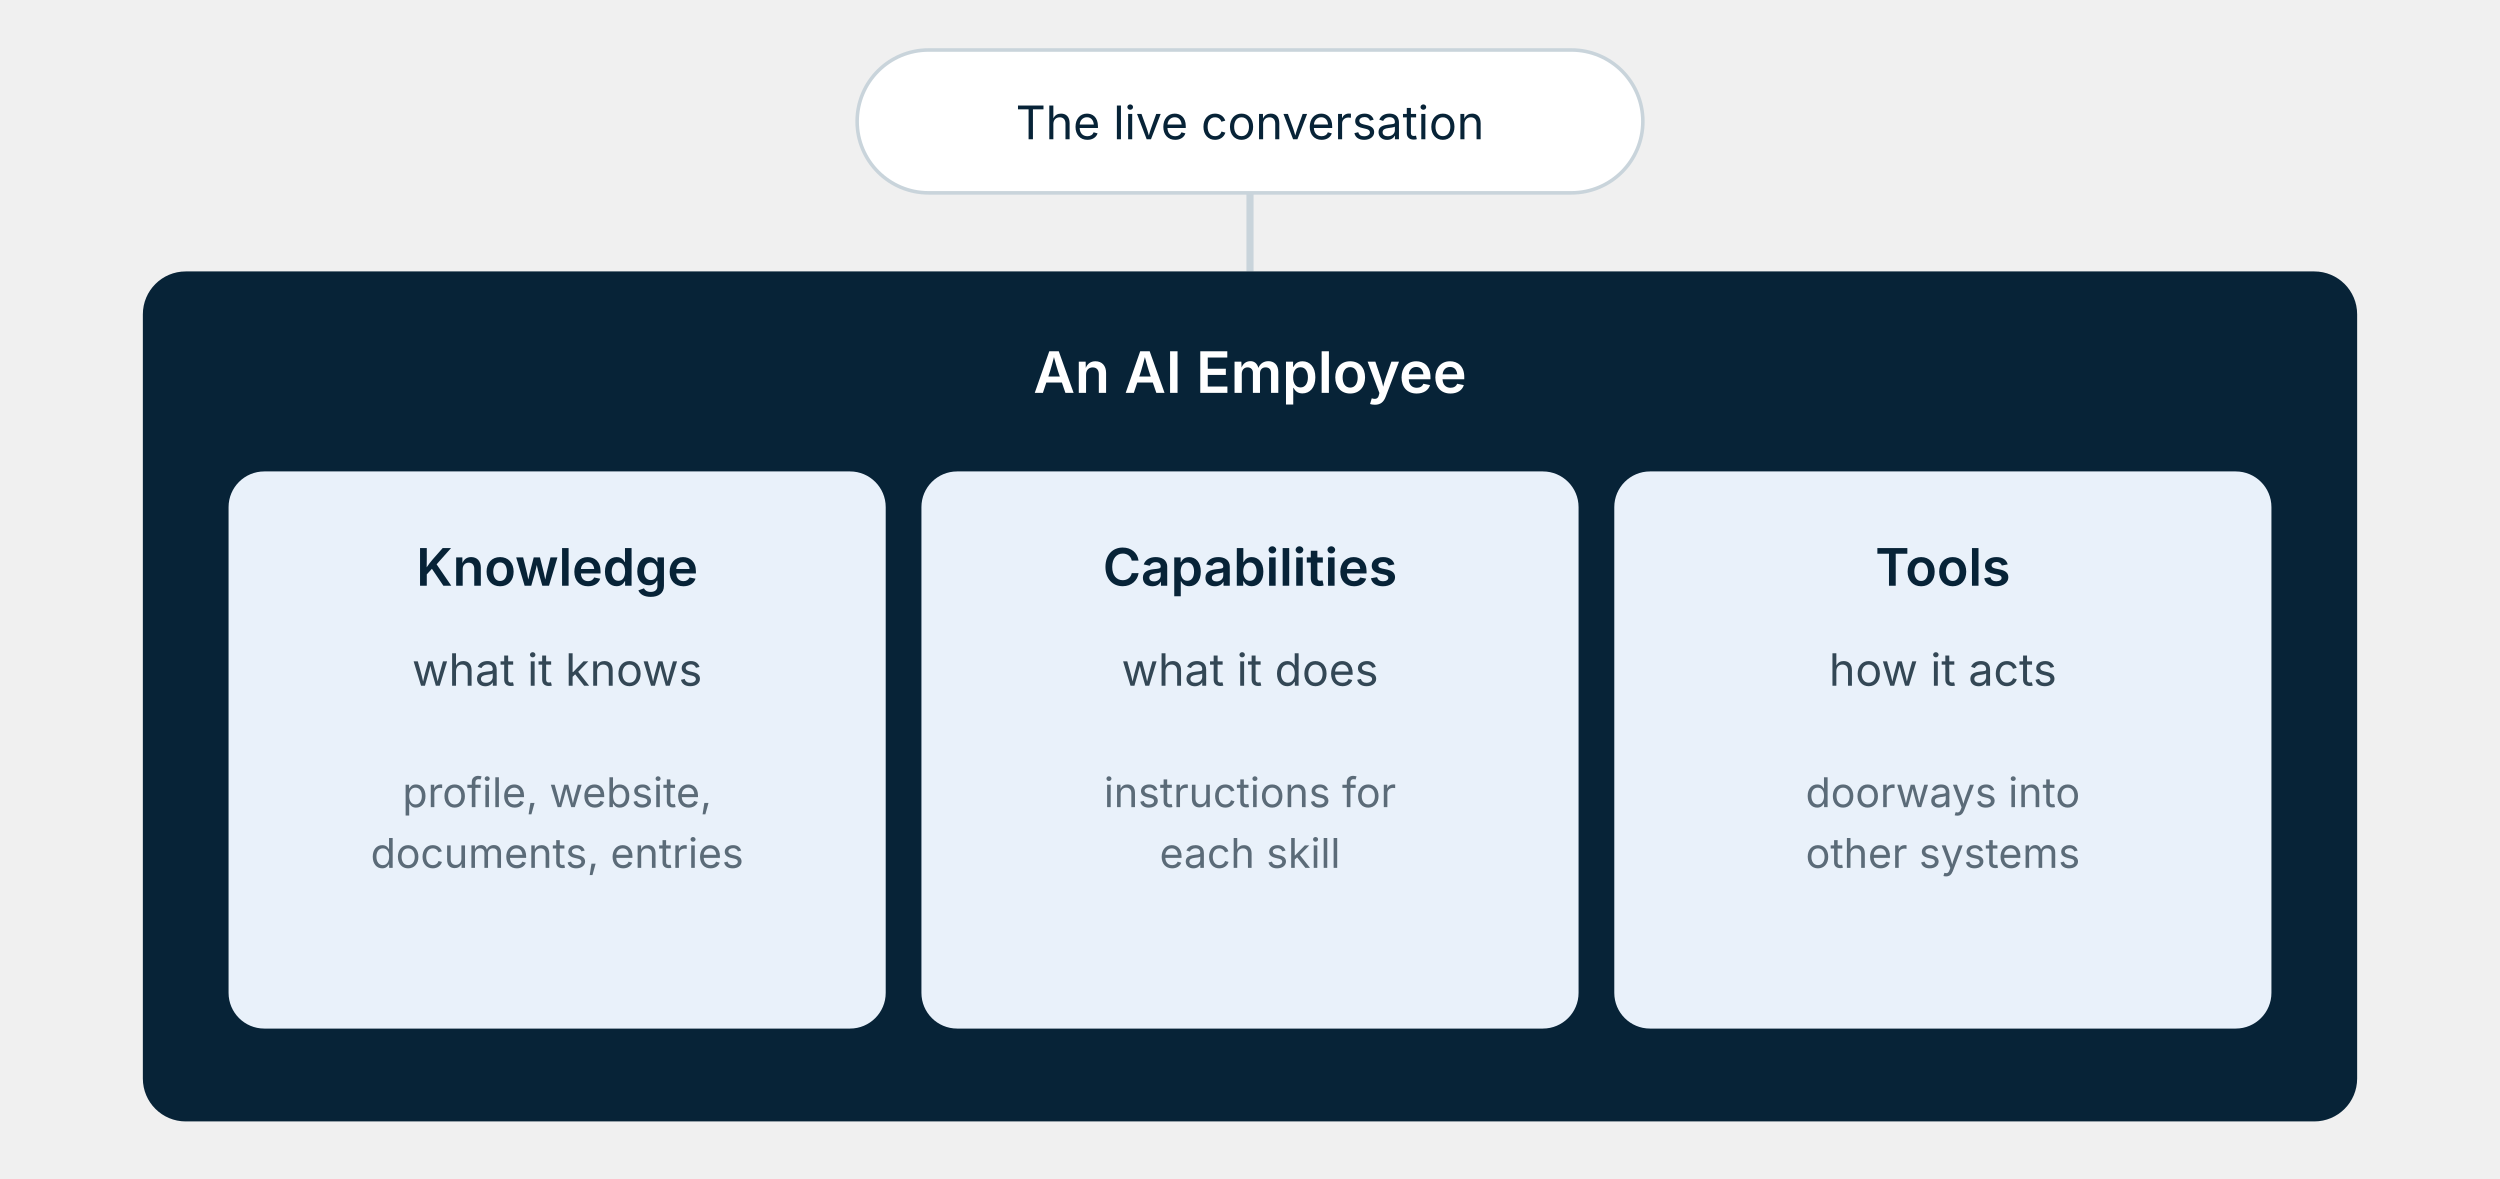
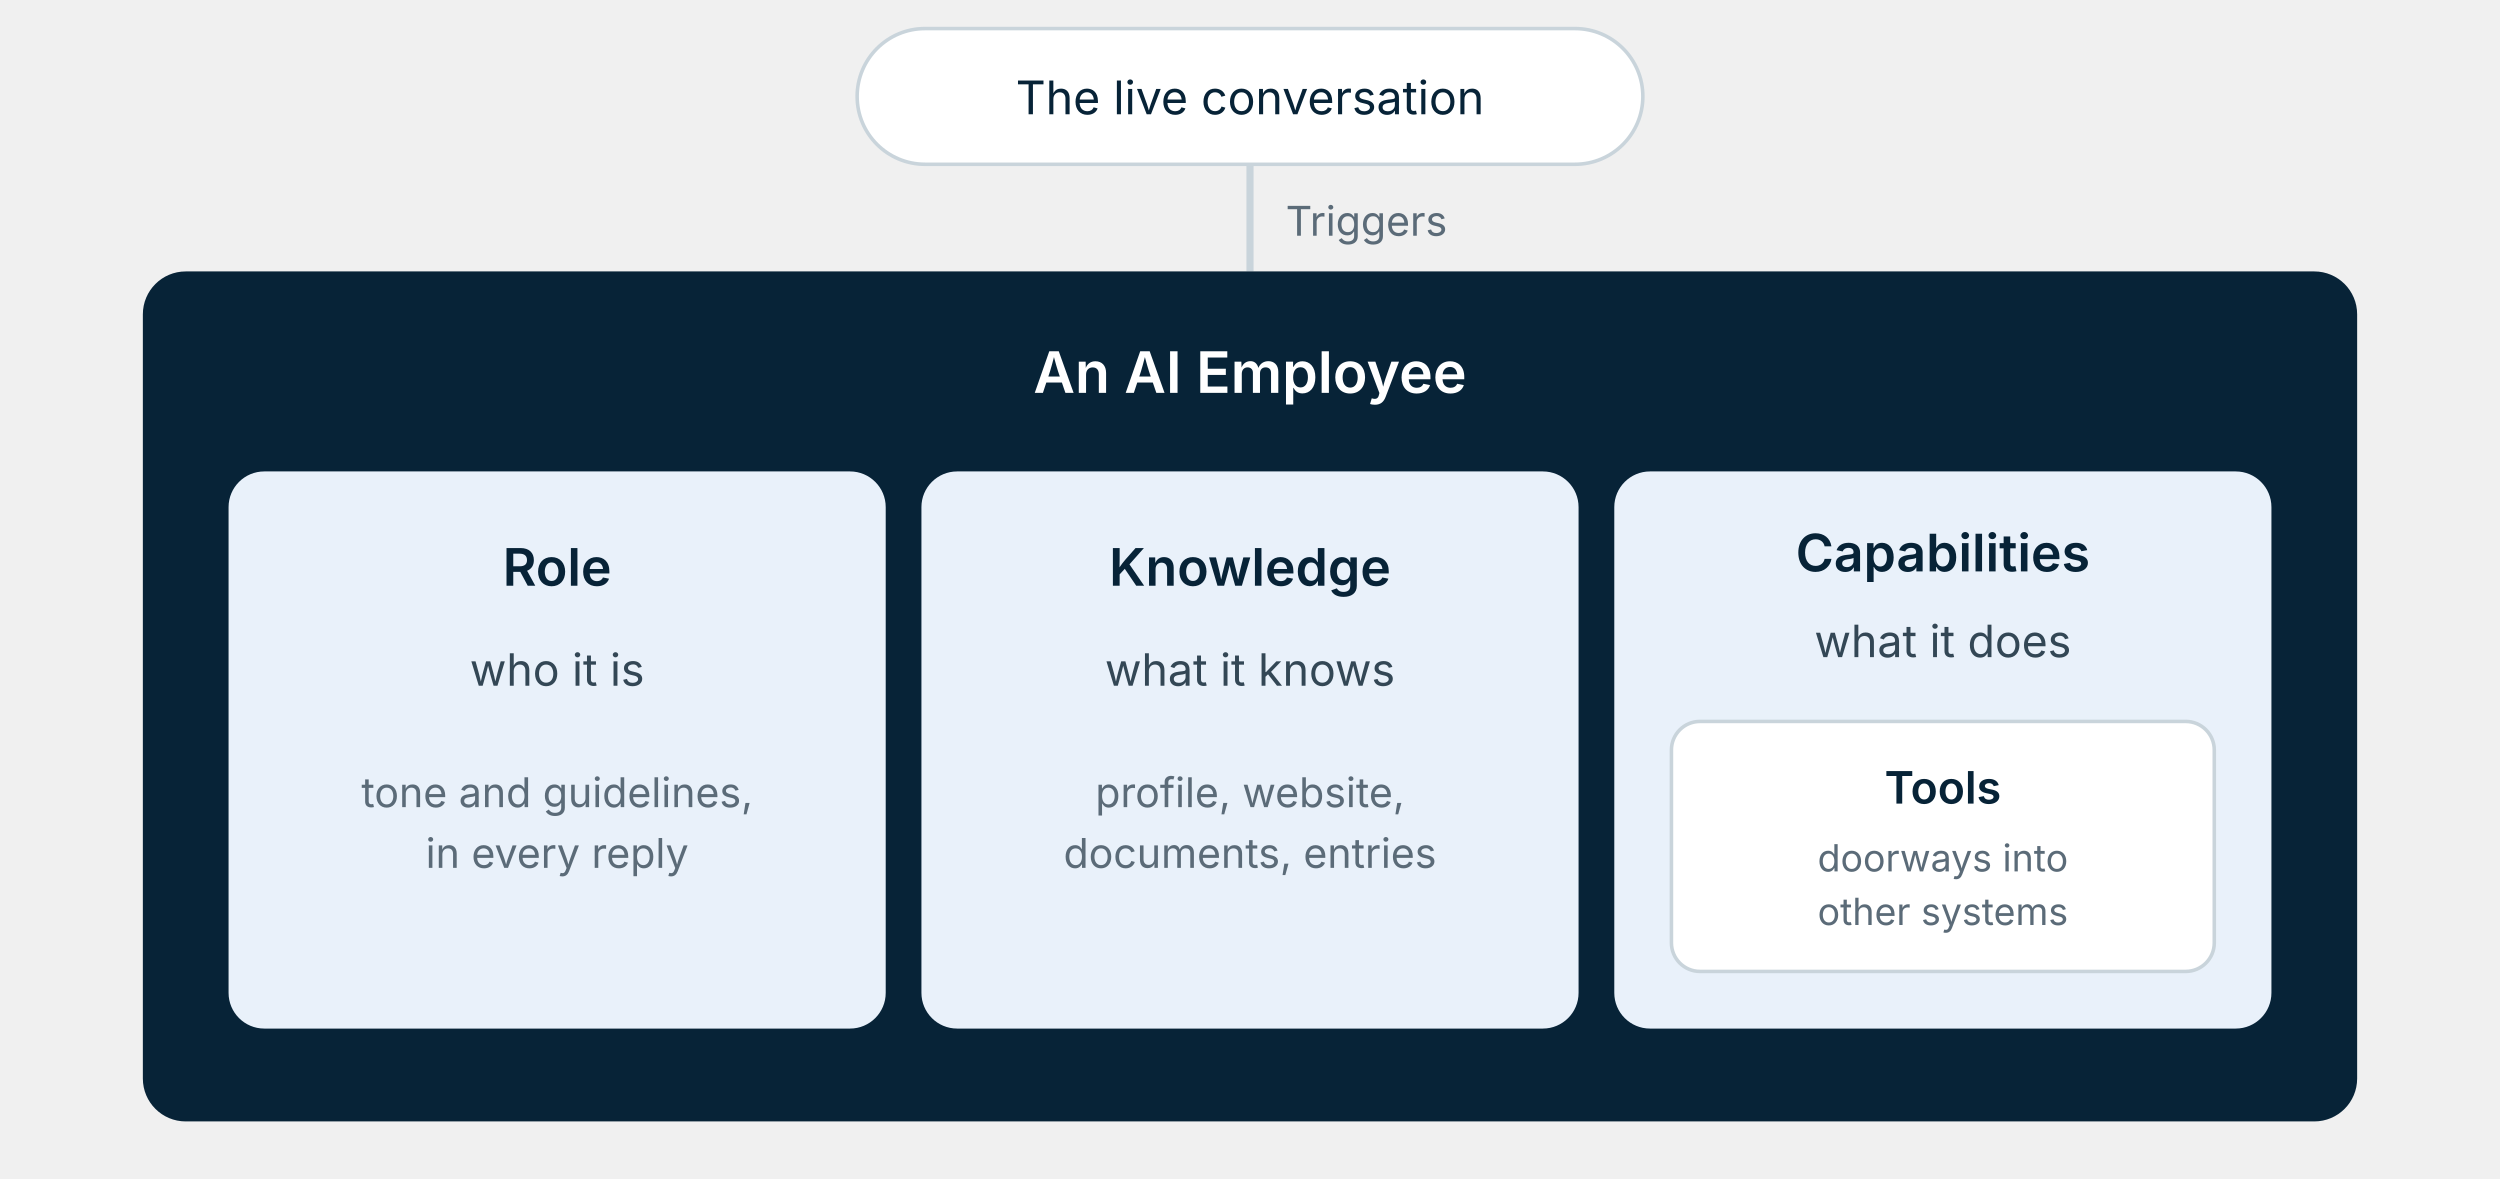
<svg xmlns="http://www.w3.org/2000/svg" viewBox="0 0 700 330" font-family="system-ui, -apple-system, 'Segoe UI', sans-serif">
-   <rect x="240" y="14" width="220" height="40" rx="20" fill="#ffffff" stroke="#c9d4db" />
-   <text x="350" y="39" text-anchor="middle" font-size="13" fill="#072337">The live conversation</text>
-   <line x1="350" y1="54" x2="350" y2="76" stroke="#c9d4db" stroke-width="2" />
+   <rect x="240" y="8" width="220" height="38" rx="19" fill="#ffffff" stroke="#c9d4db" />
+   <text x="350" y="32" text-anchor="middle" font-size="13" fill="#072337">The live conversation</text>
+   <line x1="350" y1="46" x2="350" y2="76" stroke="#c9d4db" stroke-width="2" />
+   <text x="360" y="66" font-size="11.5" fill="#5b6b78">Triggers</text>
  <rect x="40" y="76" width="620" height="238" rx="12" fill="#072337" />
  <text x="350" y="110" text-anchor="middle" font-size="16" font-weight="600" fill="#ffffff">An AI Employee</text>
  <rect x="64" y="132" width="184" height="156" rx="10" fill="#e9f1fa" />
-   <text x="156" y="164" text-anchor="middle" font-size="14.5" font-weight="600" fill="#072337">Knowledge</text>
-   <text x="156" y="192" text-anchor="middle" font-size="12.5" fill="#334755">what it knows</text>
-   <text x="156" y="226" text-anchor="middle" font-size="11.5" fill="#5b6b78">profile, website,</text>
-   <text x="156" y="243" text-anchor="middle" font-size="11.5" fill="#5b6b78">documents, entries</text>
+   <text x="156" y="164" text-anchor="middle" font-size="14.5" font-weight="600" fill="#072337">Role</text>
+   <text x="156" y="192" text-anchor="middle" font-size="12.5" fill="#334755">who it is</text>
+   <text x="156" y="226" text-anchor="middle" font-size="11.5" fill="#5b6b78">tone and guidelines,</text>
+   <text x="156" y="243" text-anchor="middle" font-size="11.5" fill="#5b6b78">in every reply</text>
  <rect x="258" y="132" width="184" height="156" rx="10" fill="#e9f1fa" />
-   <text x="350" y="164" text-anchor="middle" font-size="14.5" font-weight="600" fill="#072337">Capabilities</text>
-   <text x="350" y="192" text-anchor="middle" font-size="12.5" fill="#334755">what it does</text>
-   <text x="350" y="226" text-anchor="middle" font-size="11.5" fill="#5b6b78">instructions for</text>
-   <text x="350" y="243" text-anchor="middle" font-size="11.5" fill="#5b6b78">each skill</text>
+   <text x="350" y="164" text-anchor="middle" font-size="14.5" font-weight="600" fill="#072337">Knowledge</text>
+   <text x="350" y="192" text-anchor="middle" font-size="12.5" fill="#334755">what it knows</text>
+   <text x="350" y="226" text-anchor="middle" font-size="11.5" fill="#5b6b78">profile, website,</text>
+   <text x="350" y="243" text-anchor="middle" font-size="11.5" fill="#5b6b78">documents, entries</text>
  <rect x="452" y="132" width="184" height="156" rx="10" fill="#e9f1fa" />
-   <text x="544" y="164" text-anchor="middle" font-size="14.5" font-weight="600" fill="#072337">Tools</text>
-   <text x="544" y="192" text-anchor="middle" font-size="12.5" fill="#334755">how it acts</text>
-   <text x="544" y="226" text-anchor="middle" font-size="11.5" fill="#5b6b78">doorways into</text>
-   <text x="544" y="243" text-anchor="middle" font-size="11.5" fill="#5b6b78">other systems</text>
+   <text x="544" y="160" text-anchor="middle" font-size="14.5" font-weight="600" fill="#072337">Capabilities</text>
+   <text x="544" y="184" text-anchor="middle" font-size="12.5" fill="#334755">what it does</text>
+   <rect x="468" y="202" width="152" height="70" rx="8" fill="#ffffff" stroke="#c9d4db" />
+   <text x="544" y="225" text-anchor="middle" font-size="12.5" font-weight="600" fill="#072337">Tools</text>
+   <text x="544" y="244" text-anchor="middle" font-size="10.5" fill="#5b6b78">doorways into</text>
+   <text x="544" y="259" text-anchor="middle" font-size="10.5" fill="#5b6b78">other systems</text>
</svg>
